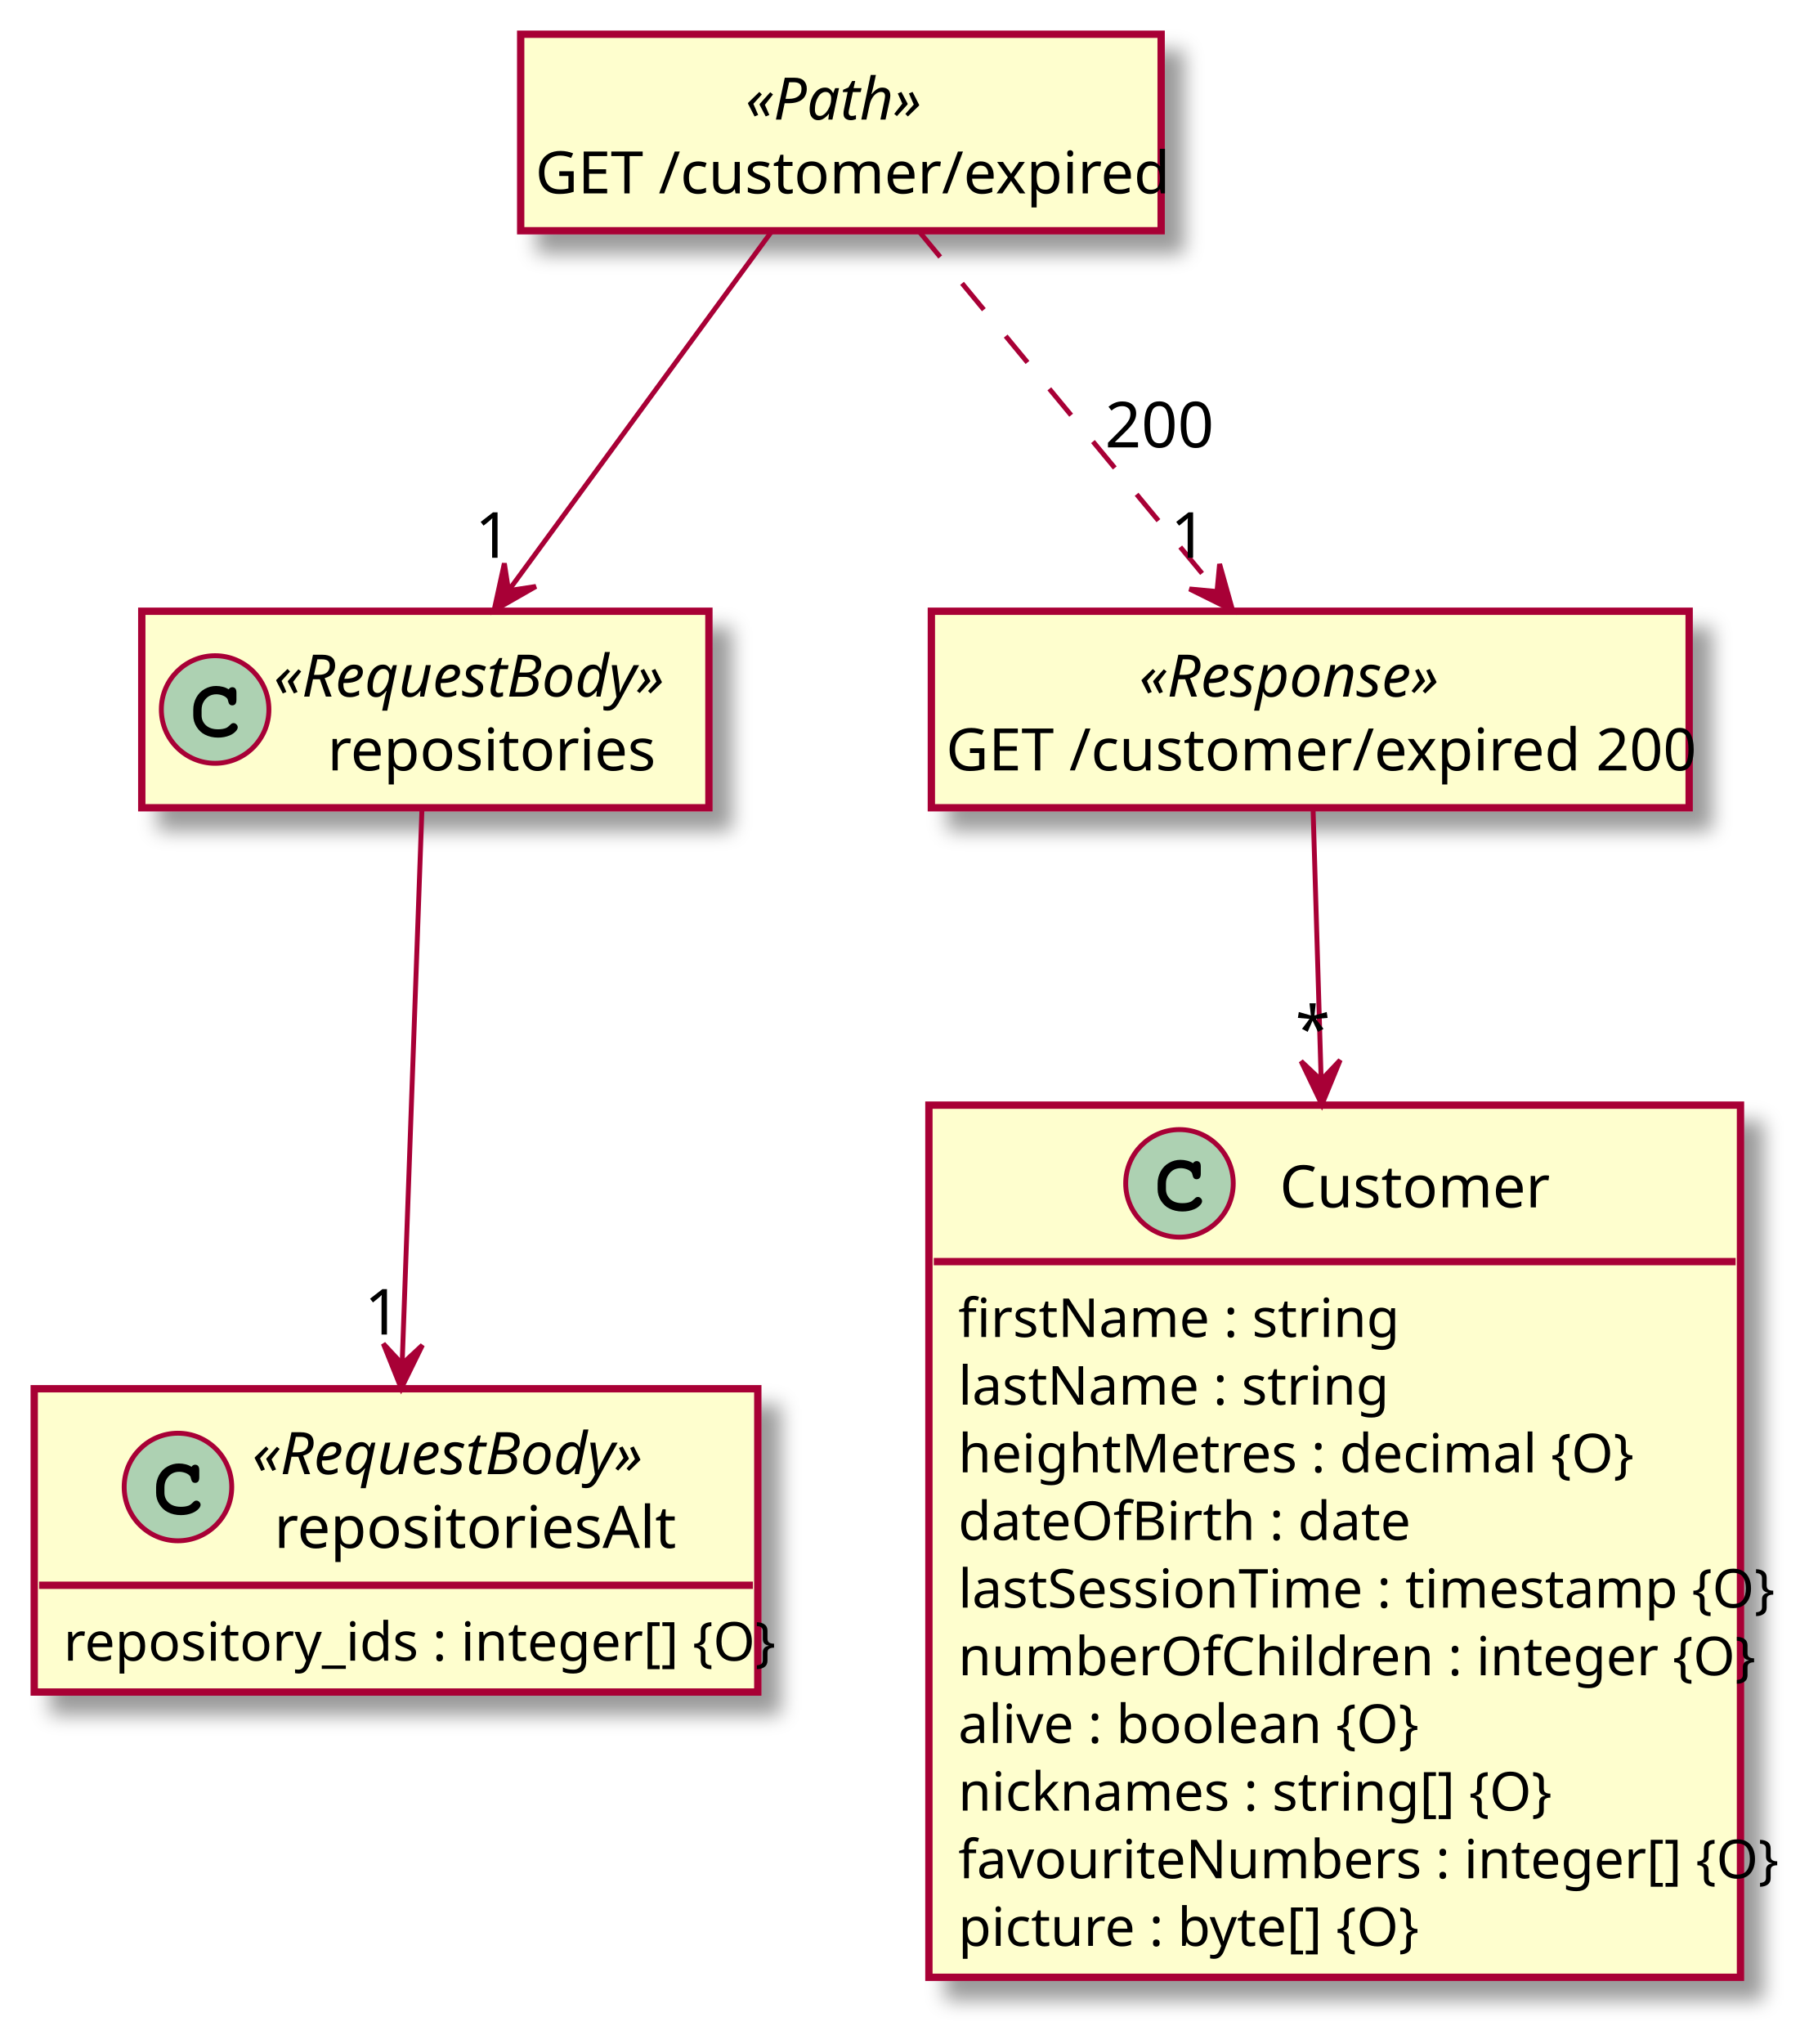
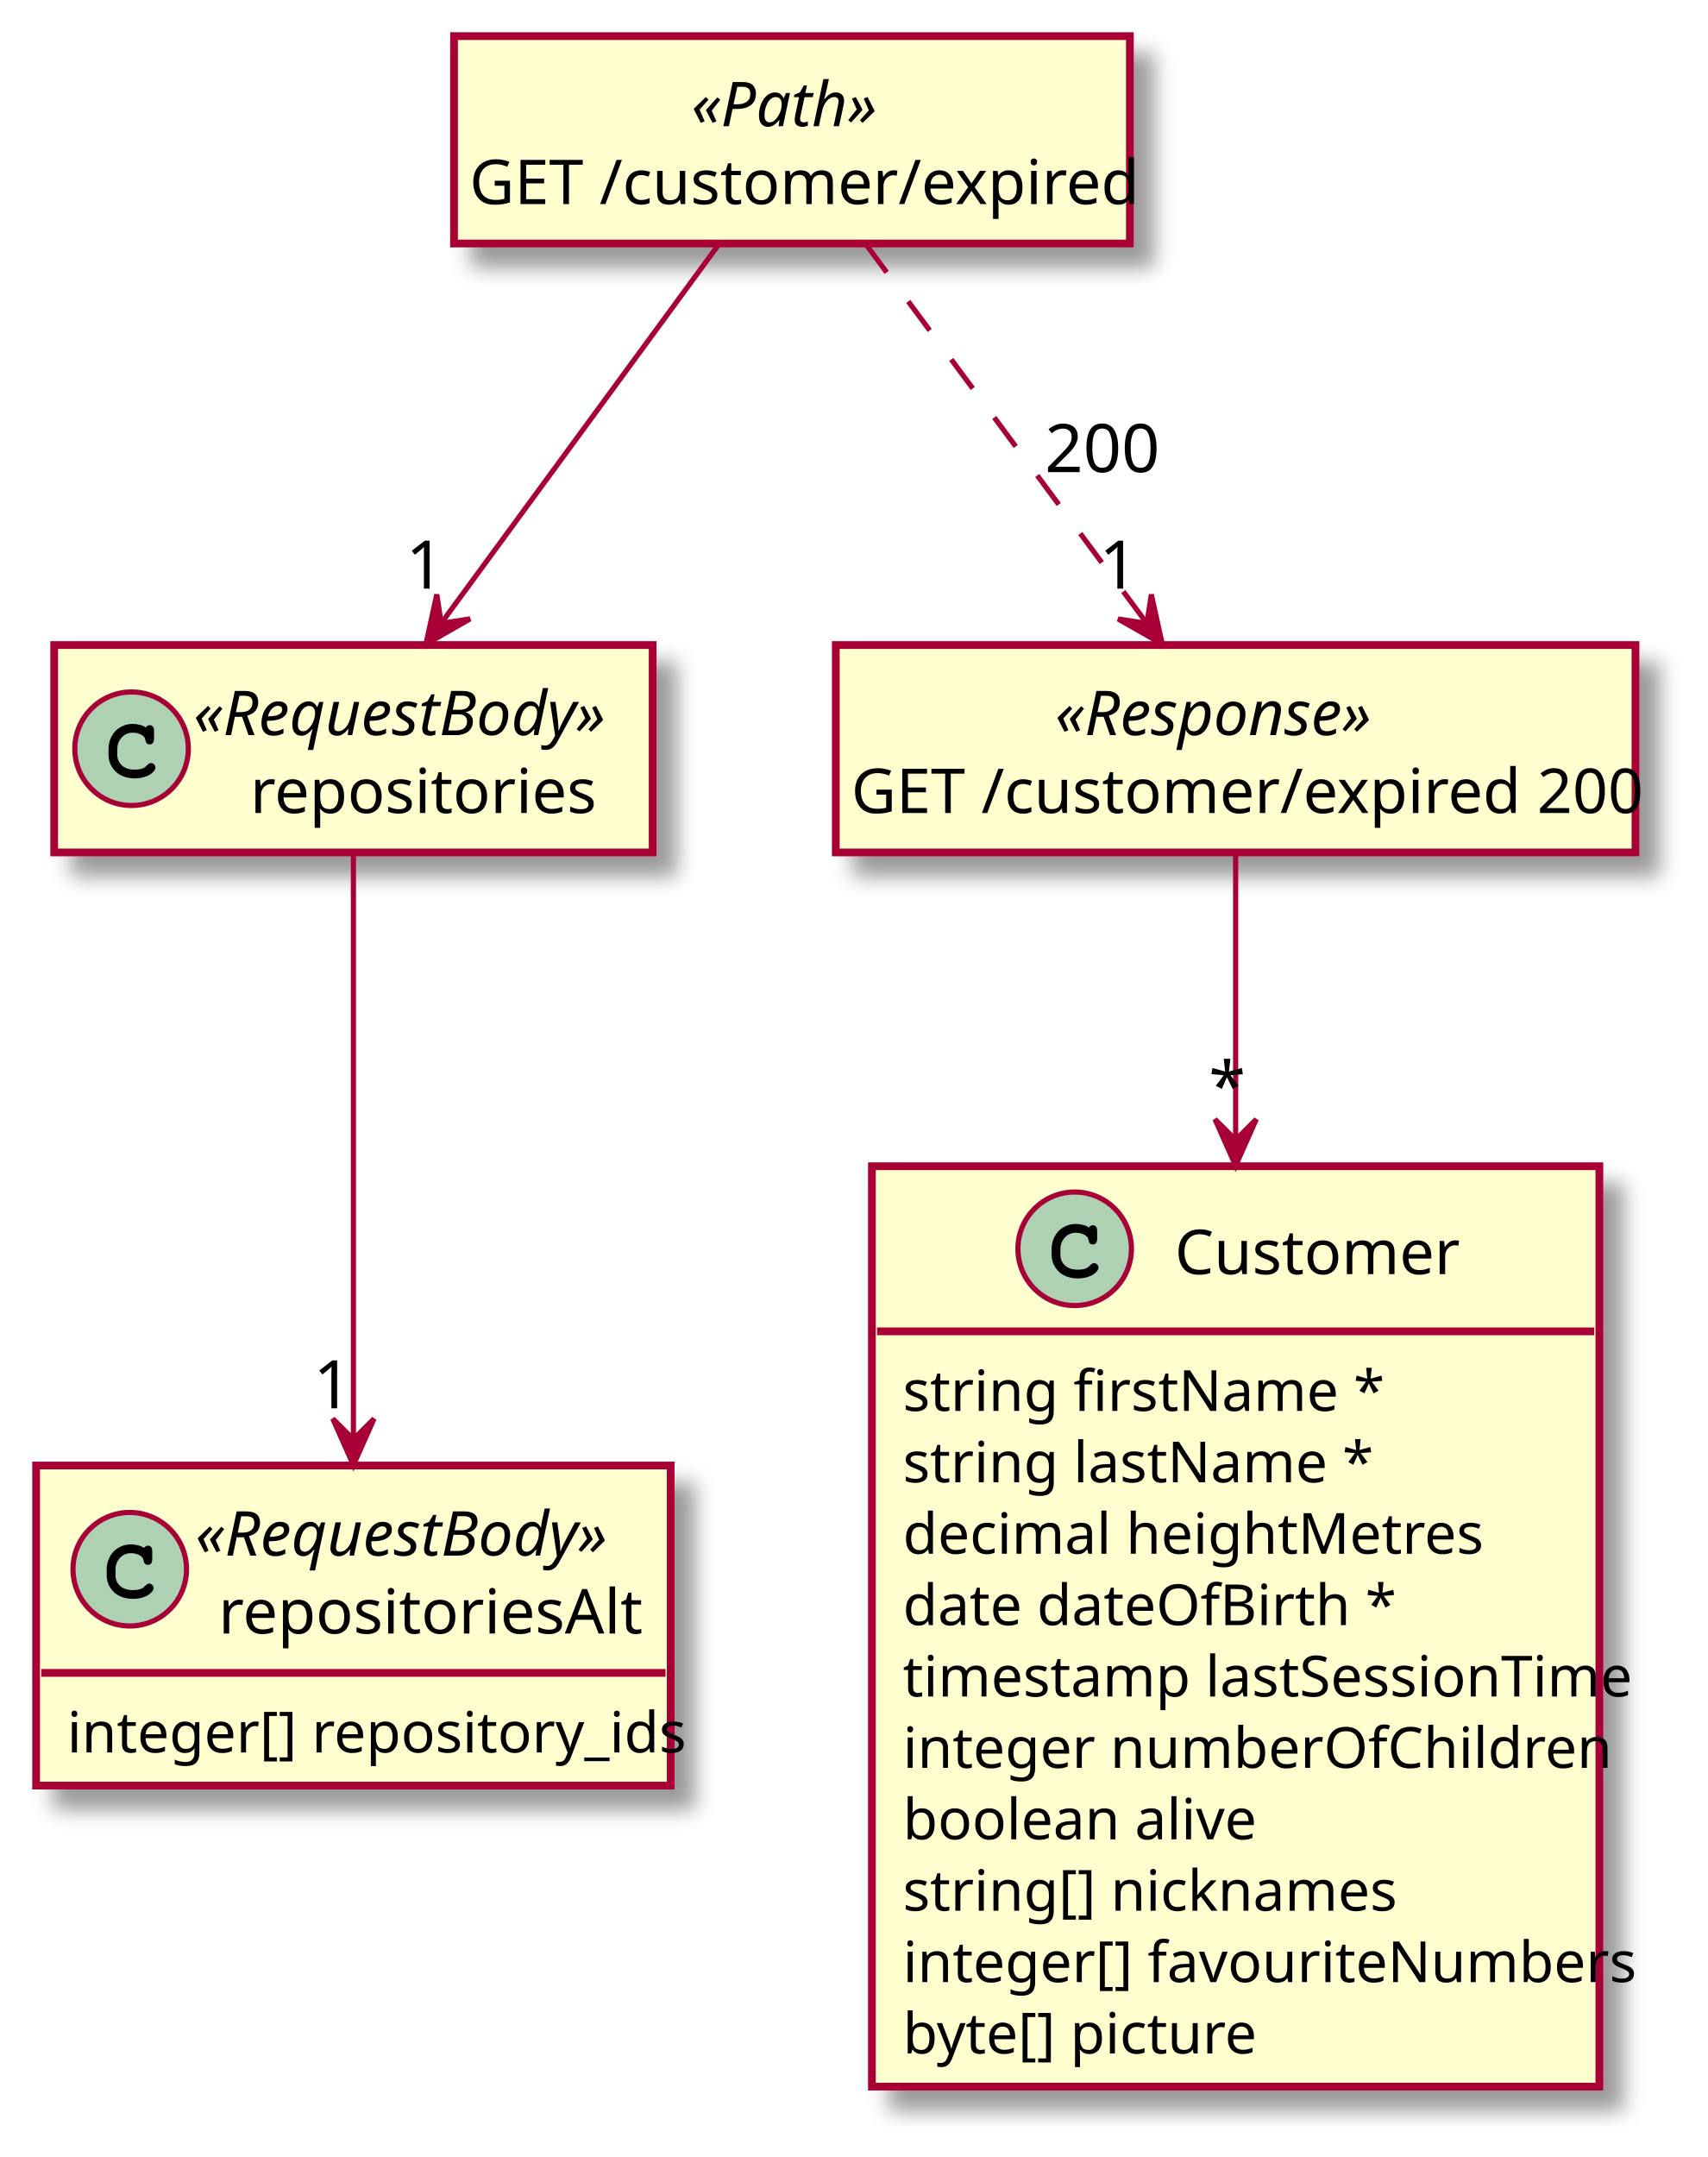
- <svg xmlns="http://www.w3.org/2000/svg" contentScriptType="application/ecmascript" contentStyleType="text/css" height="418px" preserveAspectRatio="none" style="width:370px;height:418px;background:#FFFFFF;" version="1.1" viewBox="0 0 370 418" width="370px" zoomAndPan="magnify">
+ <svg xmlns="http://www.w3.org/2000/svg" contentScriptType="application/ecmascript" contentStyleType="text/css" height="418px" preserveAspectRatio="none" style="width:331px;height:418px;background:#FFFFFF;" version="1.1" viewBox="0 0 331 418" width="331px" zoomAndPan="magnify">
  <defs>
-     <filter height="300%" id="f1ftxa68mmtyvd" width="300%" x="-1" y="-1">
+     <filter height="300%" id="f1ck8yc7ay65sx" width="300%" x="-1" y="-1">
      <feGaussianBlur result="blurOut" stdDeviation="2.0" />
      <feColorMatrix in="blurOut" result="blurOut2" type="matrix" values="0 0 0 0 0 0 0 0 0 0 0 0 0 0 0 0 0 0 .4 0" />
      <feOffset dx="4.0" dy="4.0" in="blurOut2" result="blurOut3" />
      <feBlend in="SourceGraphic" in2="blurOut3" mode="normal" />
    </filter>
  </defs>
  <g>
-     <rect codeLine="8" fill="#FEFECE" filter="url(#f1ftxa68mmtyvd)" height="178.359" id="Customer" style="stroke:#A80036;stroke-width:1.5;" width="166" x="190" y="226" />
-     <ellipse cx="241.25" cy="242" fill="#ADD1B2" rx="11" ry="11" style="stroke:#A80036;stroke-width:1.0;" />
-     <path d="M244.016,237.875 Q244.172,237.656 244.359,237.547 Q244.547,237.438 244.766,237.438 Q245.141,237.438 245.375,237.703 Q245.609,237.953 245.609,238.562 L245.609,240.016 Q245.609,240.625 245.375,240.891 Q245.141,241.156 244.766,241.156 Q244.422,241.156 244.219,240.953 Q244.016,240.766 243.906,240.25 Q243.859,239.891 243.672,239.703 Q243.344,239.328 242.734,239.109 Q242.125,238.891 241.5,238.891 Q240.734,238.891 240.094,239.219 Q239.469,239.547 238.969,240.297 Q238.484,241.047 238.484,242.078 L238.484,243.172 Q238.484,244.406 239.375,245.234 Q240.266,246.047 241.859,246.047 Q242.797,246.047 243.453,245.797 Q243.844,245.641 244.266,245.203 Q244.531,244.938 244.672,244.859 Q244.828,244.781 245.031,244.781 Q245.359,244.781 245.609,245.047 Q245.875,245.297 245.875,245.641 Q245.875,245.984 245.531,246.391 Q245.031,246.969 244.234,247.297 Q243.156,247.75 241.859,247.75 Q240.344,247.75 239.141,247.125 Q238.156,246.625 237.469,245.562 Q236.781,244.484 236.781,243.203 L236.781,242.047 Q236.781,240.719 237.391,239.578 Q238.016,238.422 239.109,237.812 Q240.203,237.188 241.438,237.188 Q242.172,237.188 242.812,237.359 Q243.469,237.516 244.016,237.875 Z " fill="#000000" />
-     <text fill="#000000" font-family="sans-serif" font-size="12" lengthAdjust="spacing" textLength="55" x="261.75" y="246.91">Customer
+     <rect codeLine="8" fill="#FEFECE" filter="url(#f1ck8yc7ay65sx)" height="178.359" id="Customer" style="stroke:#A80036;stroke-width:1.5;" width="141" x="169" y="226" />
+     <ellipse cx="208.3" cy="242" fill="#ADD1B2" rx="11" ry="11" style="stroke:#A80036;stroke-width:1.0;" />
+     <path d="M211.066,237.875 Q211.222,237.656 211.409,237.547 Q211.597,237.438 211.816,237.438 Q212.191,237.438 212.425,237.703 Q212.659,237.953 212.659,238.562 L212.659,240.016 Q212.659,240.625 212.425,240.891 Q212.191,241.156 211.816,241.156 Q211.472,241.156 211.269,240.953 Q211.066,240.766 210.956,240.25 Q210.909,239.891 210.722,239.703 Q210.394,239.328 209.784,239.109 Q209.175,238.891 208.55,238.891 Q207.784,238.891 207.144,239.219 Q206.519,239.547 206.019,240.297 Q205.534,241.047 205.534,242.078 L205.534,243.172 Q205.534,244.406 206.425,245.234 Q207.316,246.047 208.909,246.047 Q209.847,246.047 210.503,245.797 Q210.894,245.641 211.316,245.203 Q211.581,244.938 211.722,244.859 Q211.878,244.781 212.081,244.781 Q212.409,244.781 212.659,245.047 Q212.925,245.297 212.925,245.641 Q212.925,245.984 212.581,246.391 Q212.081,246.969 211.284,247.297 Q210.206,247.75 208.909,247.75 Q207.394,247.75 206.191,247.125 Q205.206,246.625 204.519,245.562 Q203.831,244.484 203.831,243.203 L203.831,242.047 Q203.831,240.719 204.441,239.578 Q205.066,238.422 206.159,237.812 Q207.253,237.188 208.488,237.188 Q209.222,237.188 209.863,237.359 Q210.519,237.516 211.066,237.875 Z " fill="#000000" />
+     <text fill="#000000" font-family="sans-serif" font-size="12" lengthAdjust="spacing" textLength="55" x="227.7" y="246.91">Customer
        </text>
-     <line style="stroke:#A80036;stroke-width:1.5;" x1="191" x2="355" y1="258" y2="258" />
-     <text fill="#000000" font-family="sans-serif" font-size="11" lengthAdjust="spacing" textLength="82" x="196" y="273.419">firstName : string
+     <line style="stroke:#A80036;stroke-width:1.5;" x1="170" x2="309" y1="258" y2="258" />
+     <text fill="#000000" font-family="sans-serif" font-size="11" lengthAdjust="spacing" textLength="83" x="175" y="273.419">string firstName *
        </text>
-     <text fill="#000000" font-family="sans-serif" font-size="11" lengthAdjust="spacing" textLength="80" x="196" y="287.255">lastName : string
+     <text fill="#000000" font-family="sans-serif" font-size="11" lengthAdjust="spacing" textLength="81" x="175" y="287.255">string lastName *
        </text>
-     <text fill="#000000" font-family="sans-serif" font-size="11" lengthAdjust="spacing" textLength="126" x="196" y="301.091">heightMetres : decimal {O}
+     <text fill="#000000" font-family="sans-serif" font-size="11" lengthAdjust="spacing" textLength="101" x="175" y="301.091">decimal heightMetres
        </text>
-     <text fill="#000000" font-family="sans-serif" font-size="11" lengthAdjust="spacing" textLength="85" x="196" y="314.927">dateOfBirth : date
+     <text fill="#000000" font-family="sans-serif" font-size="11" lengthAdjust="spacing" textLength="86" x="175" y="314.927">date dateOfBirth *
        </text>
-     <text fill="#000000" font-family="sans-serif" font-size="11" lengthAdjust="spacing" textLength="154" x="196" y="328.763">lastSessionTime : timestamp {O}
+     <text fill="#000000" font-family="sans-serif" font-size="11" lengthAdjust="spacing" textLength="129" x="175" y="328.763">timestamp lastSessionTime
        </text>
-     <text fill="#000000" font-family="sans-serif" font-size="11" lengthAdjust="spacing" textLength="148" x="196" y="342.599">numberOfChildren : integer {O}
+     <text fill="#000000" font-family="sans-serif" font-size="11" lengthAdjust="spacing" textLength="123" x="175" y="342.599">integer numberOfChildren
        </text>
-     <text fill="#000000" font-family="sans-serif" font-size="11" lengthAdjust="spacing" textLength="88" x="196" y="356.435">alive : boolean {O}
+     <text fill="#000000" font-family="sans-serif" font-size="11" lengthAdjust="spacing" textLength="63" x="175" y="356.435">boolean alive
        </text>
-     <text fill="#000000" font-family="sans-serif" font-size="11" lengthAdjust="spacing" textLength="112" x="196" y="370.271">nicknames : string[] {O}
+     <text fill="#000000" font-family="sans-serif" font-size="11" lengthAdjust="spacing" textLength="87" x="175" y="370.271">string[] nicknames
        </text>
-     <text fill="#000000" font-family="sans-serif" font-size="11" lengthAdjust="spacing" textLength="153" x="196" y="384.106">favouriteNumbers : integer[] {O}
+     <text fill="#000000" font-family="sans-serif" font-size="11" lengthAdjust="spacing" textLength="128" x="175" y="384.106">integer[] favouriteNumbers
        </text>
-     <text fill="#000000" font-family="sans-serif" font-size="11" lengthAdjust="spacing" textLength="88" x="196" y="397.942">picture : byte[] {O}
+     <text fill="#000000" font-family="sans-serif" font-size="11" lengthAdjust="spacing" textLength="63" x="175" y="397.942">byte[] picture
        </text>
-     <rect codeLine="21" fill="#FEFECE" filter="url(#f1ftxa68mmtyvd)" height="40.188" id="repositories" style="stroke:#A80036;stroke-width:1.5;" width="116" x="29" y="125" />
-     <ellipse cx="44" cy="145.094" fill="#ADD1B2" rx="11" ry="11" style="stroke:#A80036;stroke-width:1.0;" />
-     <path d="M46.766,140.969 Q46.922,140.75 47.109,140.641 Q47.297,140.531 47.516,140.531 Q47.891,140.531 48.125,140.797 Q48.359,141.047 48.359,141.656 L48.359,143.109 Q48.359,143.719 48.125,143.984 Q47.891,144.25 47.516,144.25 Q47.172,144.25 46.969,144.047 Q46.766,143.859 46.656,143.344 Q46.609,142.984 46.422,142.797 Q46.094,142.422 45.484,142.203 Q44.875,141.984 44.25,141.984 Q43.484,141.984 42.844,142.312 Q42.219,142.641 41.719,143.391 Q41.234,144.141 41.234,145.172 L41.234,146.266 Q41.234,147.5 42.125,148.328 Q43.016,149.141 44.609,149.141 Q45.547,149.141 46.203,148.891 Q46.594,148.734 47.016,148.297 Q47.281,148.031 47.422,147.953 Q47.578,147.875 47.781,147.875 Q48.109,147.875 48.359,148.141 Q48.625,148.391 48.625,148.734 Q48.625,149.078 48.281,149.484 Q47.781,150.062 46.984,150.391 Q45.906,150.844 44.609,150.844 Q43.094,150.844 41.891,150.219 Q40.906,149.719 40.219,148.656 Q39.531,147.578 39.531,146.297 L39.531,145.141 Q39.531,143.812 40.141,142.672 Q40.766,141.516 41.859,140.906 Q42.953,140.281 44.188,140.281 Q44.922,140.281 45.562,140.453 Q46.219,140.609 46.766,140.969 Z " fill="#000000" />
-     <text fill="#000000" font-family="sans-serif" font-size="12" font-style="italic" lengthAdjust="spacing" textLength="88" x="56" y="142.457">«RequestBody»
+     <rect codeLine="21" fill="#FEFECE" filter="url(#f1ck8yc7ay65sx)" height="40.188" id="repositories" style="stroke:#A80036;stroke-width:1.5;" width="116" x="10.5" y="125" />
+     <ellipse cx="25.5" cy="145.094" fill="#ADD1B2" rx="11" ry="11" style="stroke:#A80036;stroke-width:1.0;" />
+     <path d="M28.266,140.969 Q28.422,140.75 28.609,140.641 Q28.797,140.531 29.016,140.531 Q29.391,140.531 29.625,140.797 Q29.859,141.047 29.859,141.656 L29.859,143.109 Q29.859,143.719 29.625,143.984 Q29.391,144.25 29.016,144.25 Q28.672,144.25 28.469,144.047 Q28.266,143.859 28.156,143.344 Q28.109,142.984 27.922,142.797 Q27.594,142.422 26.984,142.203 Q26.375,141.984 25.75,141.984 Q24.984,141.984 24.344,142.312 Q23.719,142.641 23.219,143.391 Q22.734,144.141 22.734,145.172 L22.734,146.266 Q22.734,147.5 23.625,148.328 Q24.516,149.141 26.109,149.141 Q27.047,149.141 27.703,148.891 Q28.094,148.734 28.516,148.297 Q28.781,148.031 28.922,147.953 Q29.078,147.875 29.281,147.875 Q29.609,147.875 29.859,148.141 Q30.125,148.391 30.125,148.734 Q30.125,149.078 29.781,149.484 Q29.281,150.062 28.484,150.391 Q27.406,150.844 26.109,150.844 Q24.594,150.844 23.391,150.219 Q22.406,149.719 21.719,148.656 Q21.031,147.578 21.031,146.297 L21.031,145.141 Q21.031,143.812 21.641,142.672 Q22.266,141.516 23.359,140.906 Q24.453,140.281 25.688,140.281 Q26.422,140.281 27.062,140.453 Q27.719,140.609 28.266,140.969 Z " fill="#000000" />
+     <text fill="#000000" font-family="sans-serif" font-size="12" font-style="italic" lengthAdjust="spacing" textLength="88" x="37.5" y="142.457">«RequestBody»
        </text>
-     <text fill="#000000" font-family="sans-serif" font-size="12" lengthAdjust="spacing" textLength="66" x="67" y="157.551">repositories
+     <text fill="#000000" font-family="sans-serif" font-size="12" lengthAdjust="spacing" textLength="66" x="48.5" y="157.551">repositories
        </text>
-     <rect codeLine="24" fill="#FEFECE" filter="url(#f1ftxa68mmtyvd)" height="62.023" id="repositoriesAlt" style="stroke:#A80036;stroke-width:1.5;" width="148" x="7" y="284" />
-     <ellipse cx="36.4" cy="304.094" fill="#ADD1B2" rx="11" ry="11" style="stroke:#A80036;stroke-width:1.0;" />
-     <path d="M39.166,299.969 Q39.322,299.75 39.509,299.641 Q39.697,299.531 39.916,299.531 Q40.291,299.531 40.525,299.797 Q40.759,300.047 40.759,300.656 L40.759,302.109 Q40.759,302.719 40.525,302.984 Q40.291,303.25 39.916,303.25 Q39.572,303.25 39.369,303.047 Q39.166,302.859 39.056,302.344 Q39.009,301.984 38.822,301.797 Q38.494,301.422 37.884,301.203 Q37.275,300.984 36.65,300.984 Q35.884,300.984 35.244,301.312 Q34.619,301.641 34.119,302.391 Q33.634,303.141 33.634,304.172 L33.634,305.266 Q33.634,306.5 34.525,307.328 Q35.416,308.141 37.009,308.141 Q37.947,308.141 38.603,307.891 Q38.994,307.734 39.416,307.297 Q39.681,307.031 39.822,306.953 Q39.978,306.875 40.181,306.875 Q40.509,306.875 40.759,307.141 Q41.025,307.391 41.025,307.734 Q41.025,308.078 40.681,308.484 Q40.181,309.062 39.384,309.391 Q38.306,309.844 37.009,309.844 Q35.494,309.844 34.291,309.219 Q33.306,308.719 32.619,307.656 Q31.931,306.578 31.931,305.297 L31.931,304.141 Q31.931,302.812 32.541,301.672 Q33.166,300.516 34.259,299.906 Q35.353,299.281 36.587,299.281 Q37.322,299.281 37.962,299.453 Q38.619,299.609 39.166,299.969 Z " fill="#000000" />
-     <text fill="#000000" font-family="sans-serif" font-size="12" font-style="italic" lengthAdjust="spacing" textLength="88" x="51.6" y="301.457">«RequestBody»
+     <rect codeLine="24" fill="#FEFECE" filter="url(#f1ck8yc7ay65sx)" height="62.023" id="repositoriesAlt" style="stroke:#A80036;stroke-width:1.5;" width="123" x="7" y="284" />
+     <ellipse cx="25.15" cy="304.094" fill="#ADD1B2" rx="11" ry="11" style="stroke:#A80036;stroke-width:1.0;" />
+     <path d="M27.916,299.969 Q28.072,299.75 28.259,299.641 Q28.447,299.531 28.666,299.531 Q29.041,299.531 29.275,299.797 Q29.509,300.047 29.509,300.656 L29.509,302.109 Q29.509,302.719 29.275,302.984 Q29.041,303.25 28.666,303.25 Q28.322,303.25 28.119,303.047 Q27.916,302.859 27.806,302.344 Q27.759,301.984 27.572,301.797 Q27.244,301.422 26.634,301.203 Q26.025,300.984 25.4,300.984 Q24.634,300.984 23.994,301.312 Q23.369,301.641 22.869,302.391 Q22.384,303.141 22.384,304.172 L22.384,305.266 Q22.384,306.5 23.275,307.328 Q24.166,308.141 25.759,308.141 Q26.697,308.141 27.353,307.891 Q27.744,307.734 28.166,307.297 Q28.431,307.031 28.572,306.953 Q28.728,306.875 28.931,306.875 Q29.259,306.875 29.509,307.141 Q29.775,307.391 29.775,307.734 Q29.775,308.078 29.431,308.484 Q28.931,309.062 28.134,309.391 Q27.056,309.844 25.759,309.844 Q24.244,309.844 23.041,309.219 Q22.056,308.719 21.369,307.656 Q20.681,306.578 20.681,305.297 L20.681,304.141 Q20.681,302.812 21.291,301.672 Q21.916,300.516 23.009,299.906 Q24.103,299.281 25.337,299.281 Q26.072,299.281 26.712,299.453 Q27.369,299.609 27.916,299.969 Z " fill="#000000" />
+     <text fill="#000000" font-family="sans-serif" font-size="12" font-style="italic" lengthAdjust="spacing" textLength="88" x="37.85" y="301.457">«RequestBody»
        </text>
-     <text fill="#000000" font-family="sans-serif" font-size="12" lengthAdjust="spacing" textLength="79" x="56.1" y="316.551">repositoriesAlt
+     <text fill="#000000" font-family="sans-serif" font-size="12" lengthAdjust="spacing" textLength="79" x="42.35" y="316.551">repositoriesAlt
        </text>
-     <line style="stroke:#A80036;stroke-width:1.5;" x1="8" x2="154" y1="324.188" y2="324.188" />
-     <text fill="#000000" font-family="sans-serif" font-size="11" lengthAdjust="spacing" textLength="136" x="13" y="339.606">repository_ids : integer[] {O}
+     <line style="stroke:#A80036;stroke-width:1.5;" x1="8" x2="129" y1="324.188" y2="324.188" />
+     <text fill="#000000" font-family="sans-serif" font-size="11" lengthAdjust="spacing" textLength="111" x="13" y="339.606">integer[] repository_ids
        </text>
-     <rect codeLine="28" fill="#FEFECE" filter="url(#f1ftxa68mmtyvd)" height="40.188" id="GET /customer/expired" style="stroke:#A80036;stroke-width:1.5;" width="131" x="106.5" y="7" />
-     <text fill="#000000" font-family="sans-serif" font-size="12" font-style="italic" lengthAdjust="spacing" textLength="39" x="152.5" y="24.457">«Path»
+     <rect codeLine="28" fill="#FEFECE" filter="url(#f1ck8yc7ay65sx)" height="40.188" id="GET /customer/expired" style="stroke:#A80036;stroke-width:1.5;" width="131" x="88" y="7" />
+     <text fill="#000000" font-family="sans-serif" font-size="12" font-style="italic" lengthAdjust="spacing" textLength="39" x="134" y="24.457">«Path»
        </text>
-     <text fill="#000000" font-family="sans-serif" font-size="12" lengthAdjust="spacing" textLength="125" x="109.5" y="39.551">GET /customer/expired
+     <text fill="#000000" font-family="sans-serif" font-size="12" lengthAdjust="spacing" textLength="125" x="91" y="39.551">GET /customer/expired
        </text>
-     <rect codeLine="31" fill="#FEFECE" filter="url(#f1ftxa68mmtyvd)" height="40.188" id="GET /customer/expired 200" style="stroke:#A80036;stroke-width:1.5;" width="155" x="190.5" y="125" />
-     <text fill="#000000" font-family="sans-serif" font-size="12" font-style="italic" lengthAdjust="spacing" textLength="70" x="233" y="142.457">«Response»
+     <rect codeLine="31" fill="#FEFECE" filter="url(#f1ck8yc7ay65sx)" height="40.188" id="GET /customer/expired 200" style="stroke:#A80036;stroke-width:1.5;" width="155" x="162" y="125" />
+     <text fill="#000000" font-family="sans-serif" font-size="12" font-style="italic" lengthAdjust="spacing" textLength="70" x="204.5" y="142.457">«Response»
        </text>
-     <text fill="#000000" font-family="sans-serif" font-size="12" lengthAdjust="spacing" textLength="149" x="193.5" y="157.551">GET /customer/expired 200
+     <text fill="#000000" font-family="sans-serif" font-size="12" lengthAdjust="spacing" textLength="149" x="165" y="157.551">GET /customer/expired 200
        </text>
-     <path codeLine="34" d="M86.31,165.27 C85.33,192.84 83.5,244.02 82.27,278.54 " fill="none" id="repositories-to-repositoriesAlt" style="stroke:#A80036;stroke-width:1.0;" />
-     <polygon fill="#A80036" points="82.07,283.93,86.401,275.085,82.256,278.933,78.407,274.788,82.07,283.93" style="stroke:#A80036;stroke-width:1.0;" />
-     <text fill="#000000" font-family="sans-serif" font-size="13" lengthAdjust="spacing" textLength="7" x="74.538" y="272.914">1
+     <path codeLine="34" d="M68.5,165.27 C68.5,192.84 68.5,244.02 68.5,278.54 " fill="none" id="repositories-to-repositoriesAlt" style="stroke:#A80036;stroke-width:1.0;" />
+     <polygon fill="#A80036" points="68.5,283.93,72.5,274.93,68.5,278.93,64.5,274.93,68.5,283.93" style="stroke:#A80036;stroke-width:1.0;" />
+     <text fill="#000000" font-family="sans-serif" font-size="13" lengthAdjust="spacing" textLength="7" x="60.734" y="272.914">1
        </text>
-     <path codeLine="36" d="M268.57,165.27 C268.99,179.39 269.6,199.71 270.23,220.81 " fill="none" id="GET /customer/expired 200-to-Customer" style="stroke:#A80036;stroke-width:1.0;" />
-     <polygon fill="#A80036" points="270.38,225.9,274.121,216.789,270.237,220.902,266.125,217.018,270.38,225.9" style="stroke:#A80036;stroke-width:1.0;" />
-     <text fill="#000000" font-family="sans-serif" font-size="13" lengthAdjust="spacing" textLength="5" x="264.94" y="215.05">*
+     <path codeLine="36" d="M239.5,165.27 C239.5,179.39 239.5,199.71 239.5,220.81 " fill="none" id="GET /customer/expired 200-to-Customer" style="stroke:#A80036;stroke-width:1.0;" />
+     <polygon fill="#A80036" points="239.5,225.9,243.5,216.9,239.5,220.9,235.5,216.9,239.5,225.9" style="stroke:#A80036;stroke-width:1.0;" />
+     <text fill="#000000" font-family="sans-serif" font-size="13" lengthAdjust="spacing" textLength="5" x="234.285" y="215.05">*
        </text>
-     <path codeLine="38" d="M187.85,47.16 C204.6,67.39 231,99.29 248.89,120.91 " fill="none" id="GET /customer/expired-to-GET /customer/expired 200" style="stroke:#A80036;stroke-width:1.0;stroke-dasharray:7.0,7.0;" />
-     <polygon fill="#A80036" points="252.12,124.82,249.456,115.338,248.929,120.971,243.297,120.444,252.12,124.82" style="stroke:#A80036;stroke-width:1.0;" />
-     <text fill="#000000" font-family="sans-serif" font-size="13" lengthAdjust="spacing" textLength="21" x="226" y="91.495">200
+     <path codeLine="38" d="M167.7,47.16 C182.64,67.3 206.16,99.03 222.18,120.64 " fill="none" id="GET /customer/expired-to-GET /customer/expired 200" style="stroke:#A80036;stroke-width:1.0;stroke-dasharray:7.0,7.0;" />
+     <polygon fill="#A80036" points="225.28,124.82,223.157,115.203,222.312,120.796,216.719,119.951,225.28,124.82" style="stroke:#A80036;stroke-width:1.0;" />
+     <text fill="#000000" font-family="sans-serif" font-size="13" lengthAdjust="spacing" textLength="21" x="202.5" y="91.495">200
        </text>
-     <text fill="#000000" font-family="sans-serif" font-size="13" lengthAdjust="spacing" textLength="7" x="239.427" y="114.061">1
+     <text fill="#000000" font-family="sans-serif" font-size="13" lengthAdjust="spacing" textLength="7" x="213.075" y="114.061">1
        </text>
-     <path codeLine="40" d="M157.96,47.16 C143.2,67.3 119.95,99.03 104.12,120.64 " fill="none" id="GET /customer/expired-to-repositories" style="stroke:#A80036;stroke-width:1.0;" />
-     <polygon fill="#A80036" points="101.06,124.82,109.61,119.932,104.019,120.789,103.161,115.198,101.06,124.82" style="stroke:#A80036;stroke-width:1.0;" />
-     <text fill="#000000" font-family="sans-serif" font-size="13" lengthAdjust="spacing" textLength="7" x="97.162" y="114.061">1
+     <path codeLine="40" d="M139.46,47.16 C124.7,67.3 101.45,99.03 85.62,120.64 " fill="none" id="GET /customer/expired-to-repositories" style="stroke:#A80036;stroke-width:1.0;" />
+     <polygon fill="#A80036" points="82.56,124.82,91.11,119.932,85.519,120.789,84.661,115.198,82.56,124.82" style="stroke:#A80036;stroke-width:1.0;" />
+     <text fill="#000000" font-family="sans-serif" font-size="13" lengthAdjust="spacing" textLength="7" x="78.662" y="114.061">1
        </text>
  </g>
</svg>
